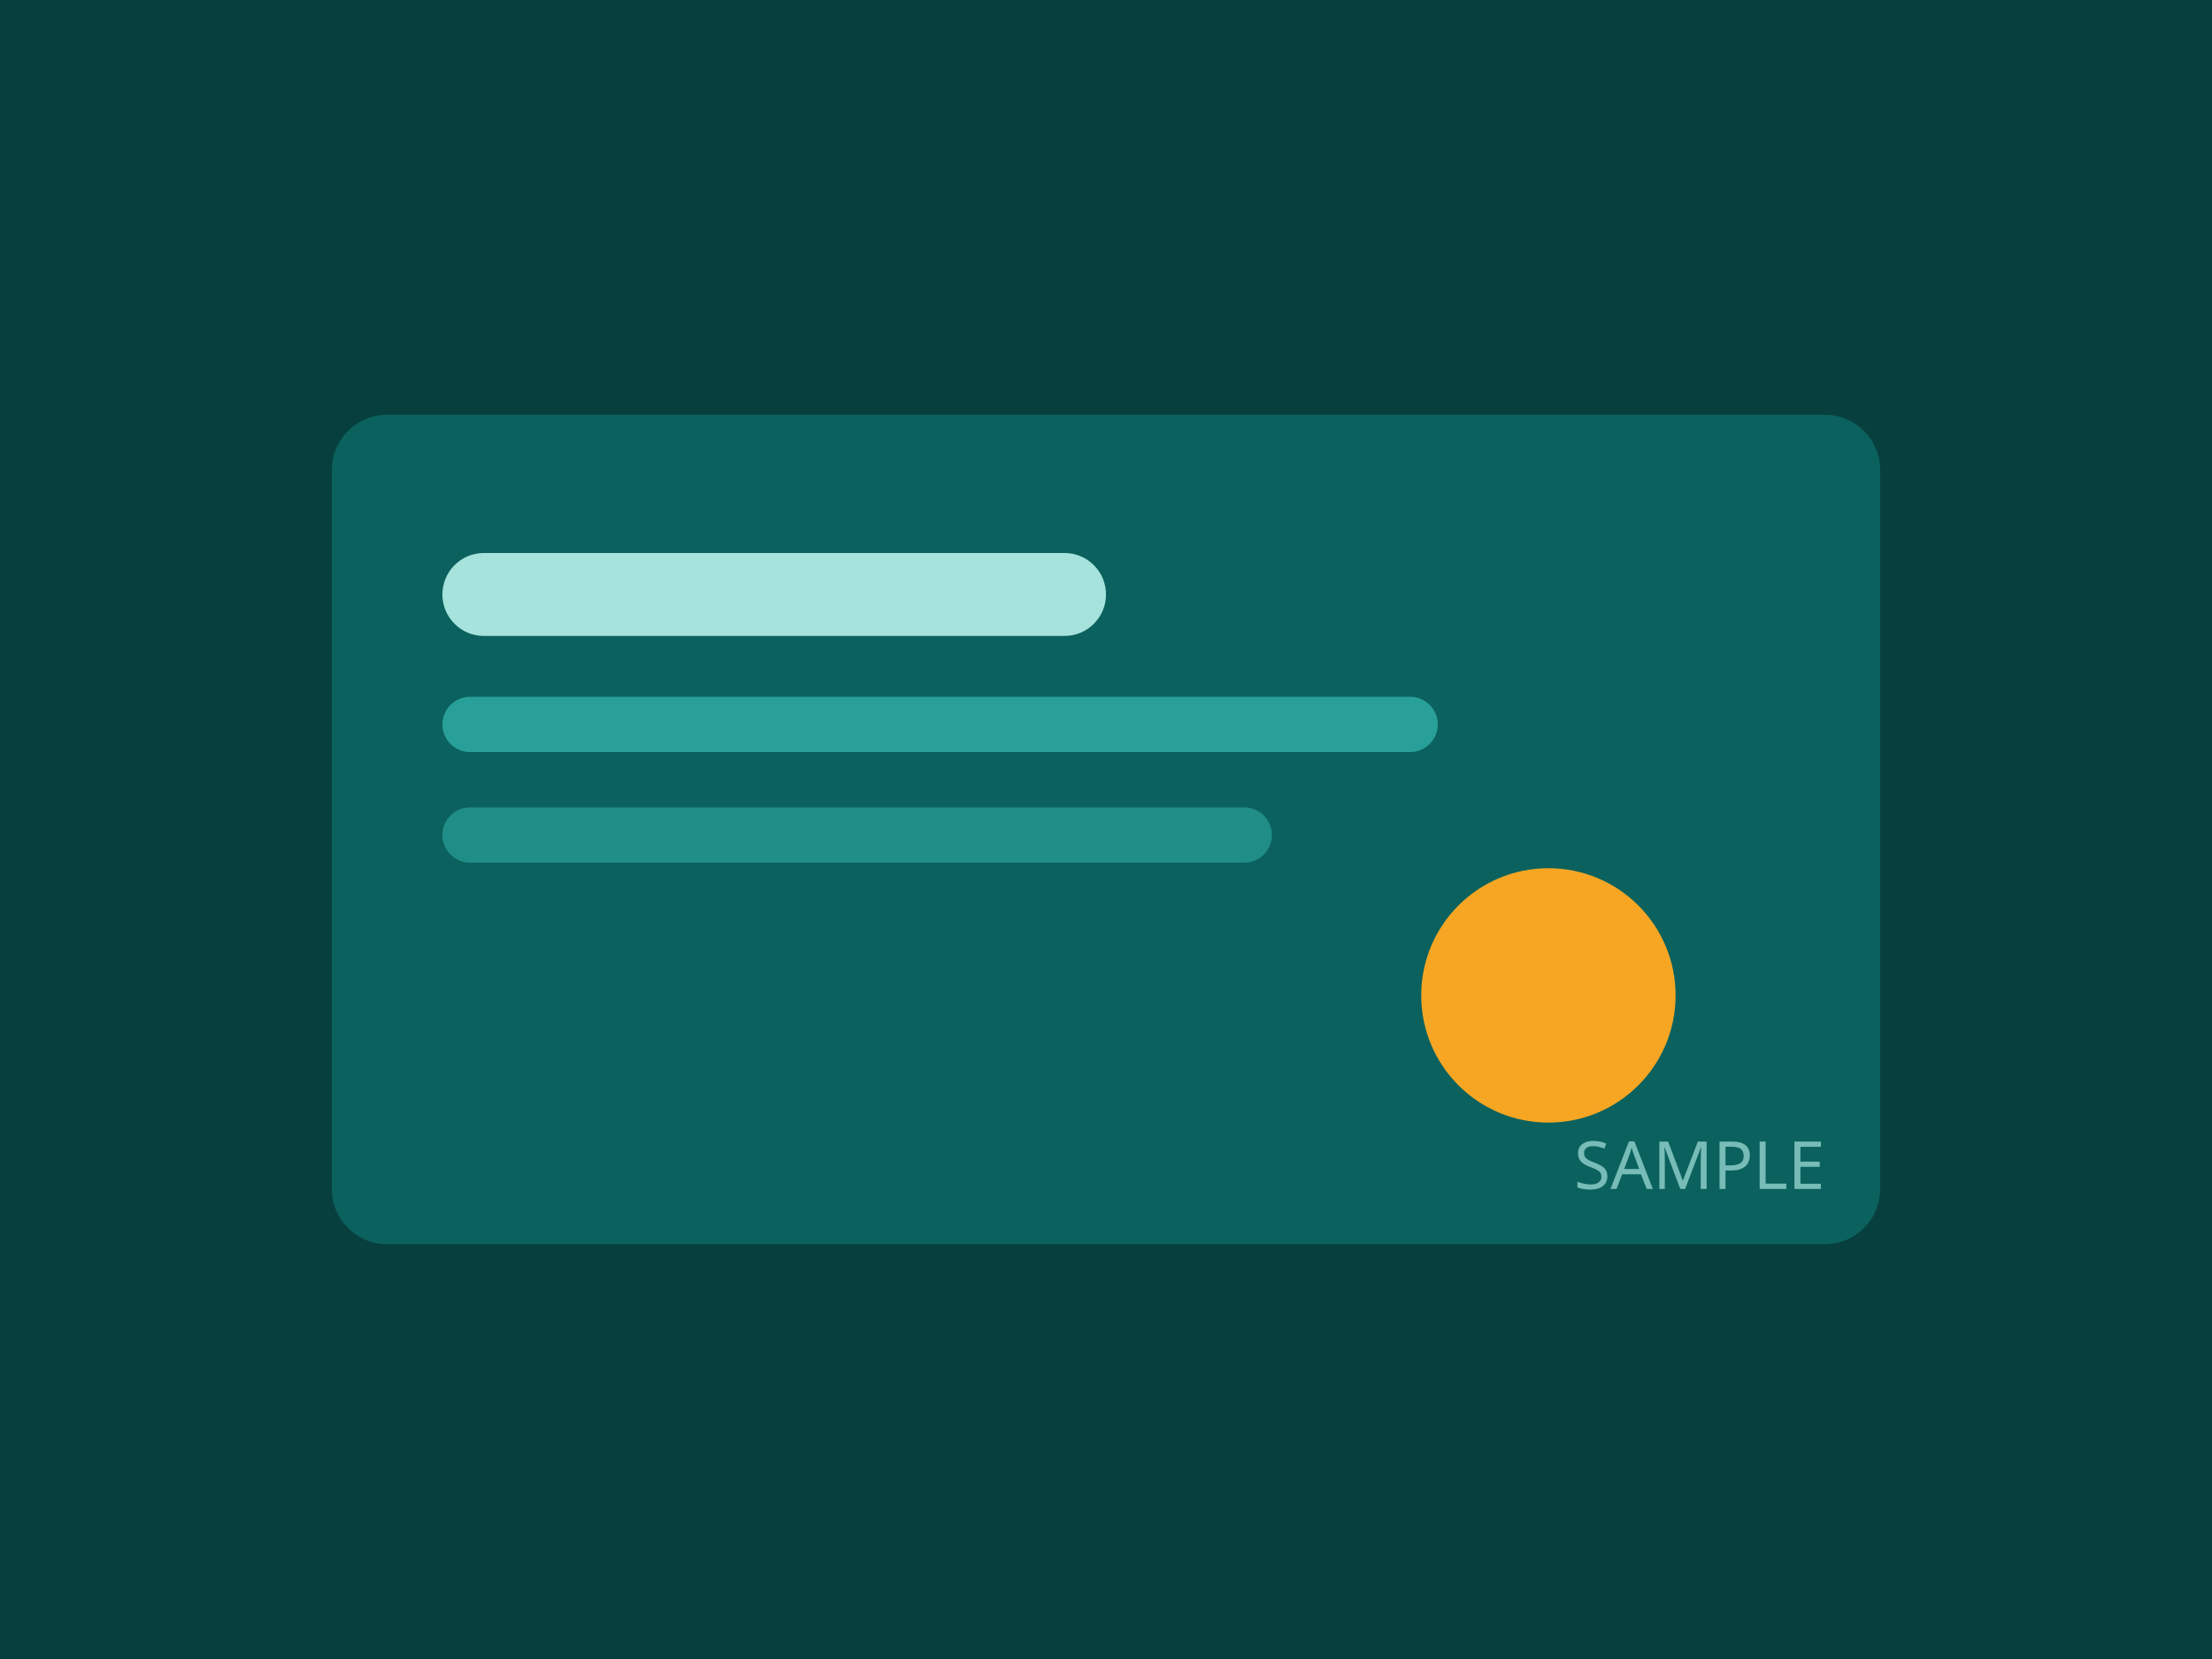
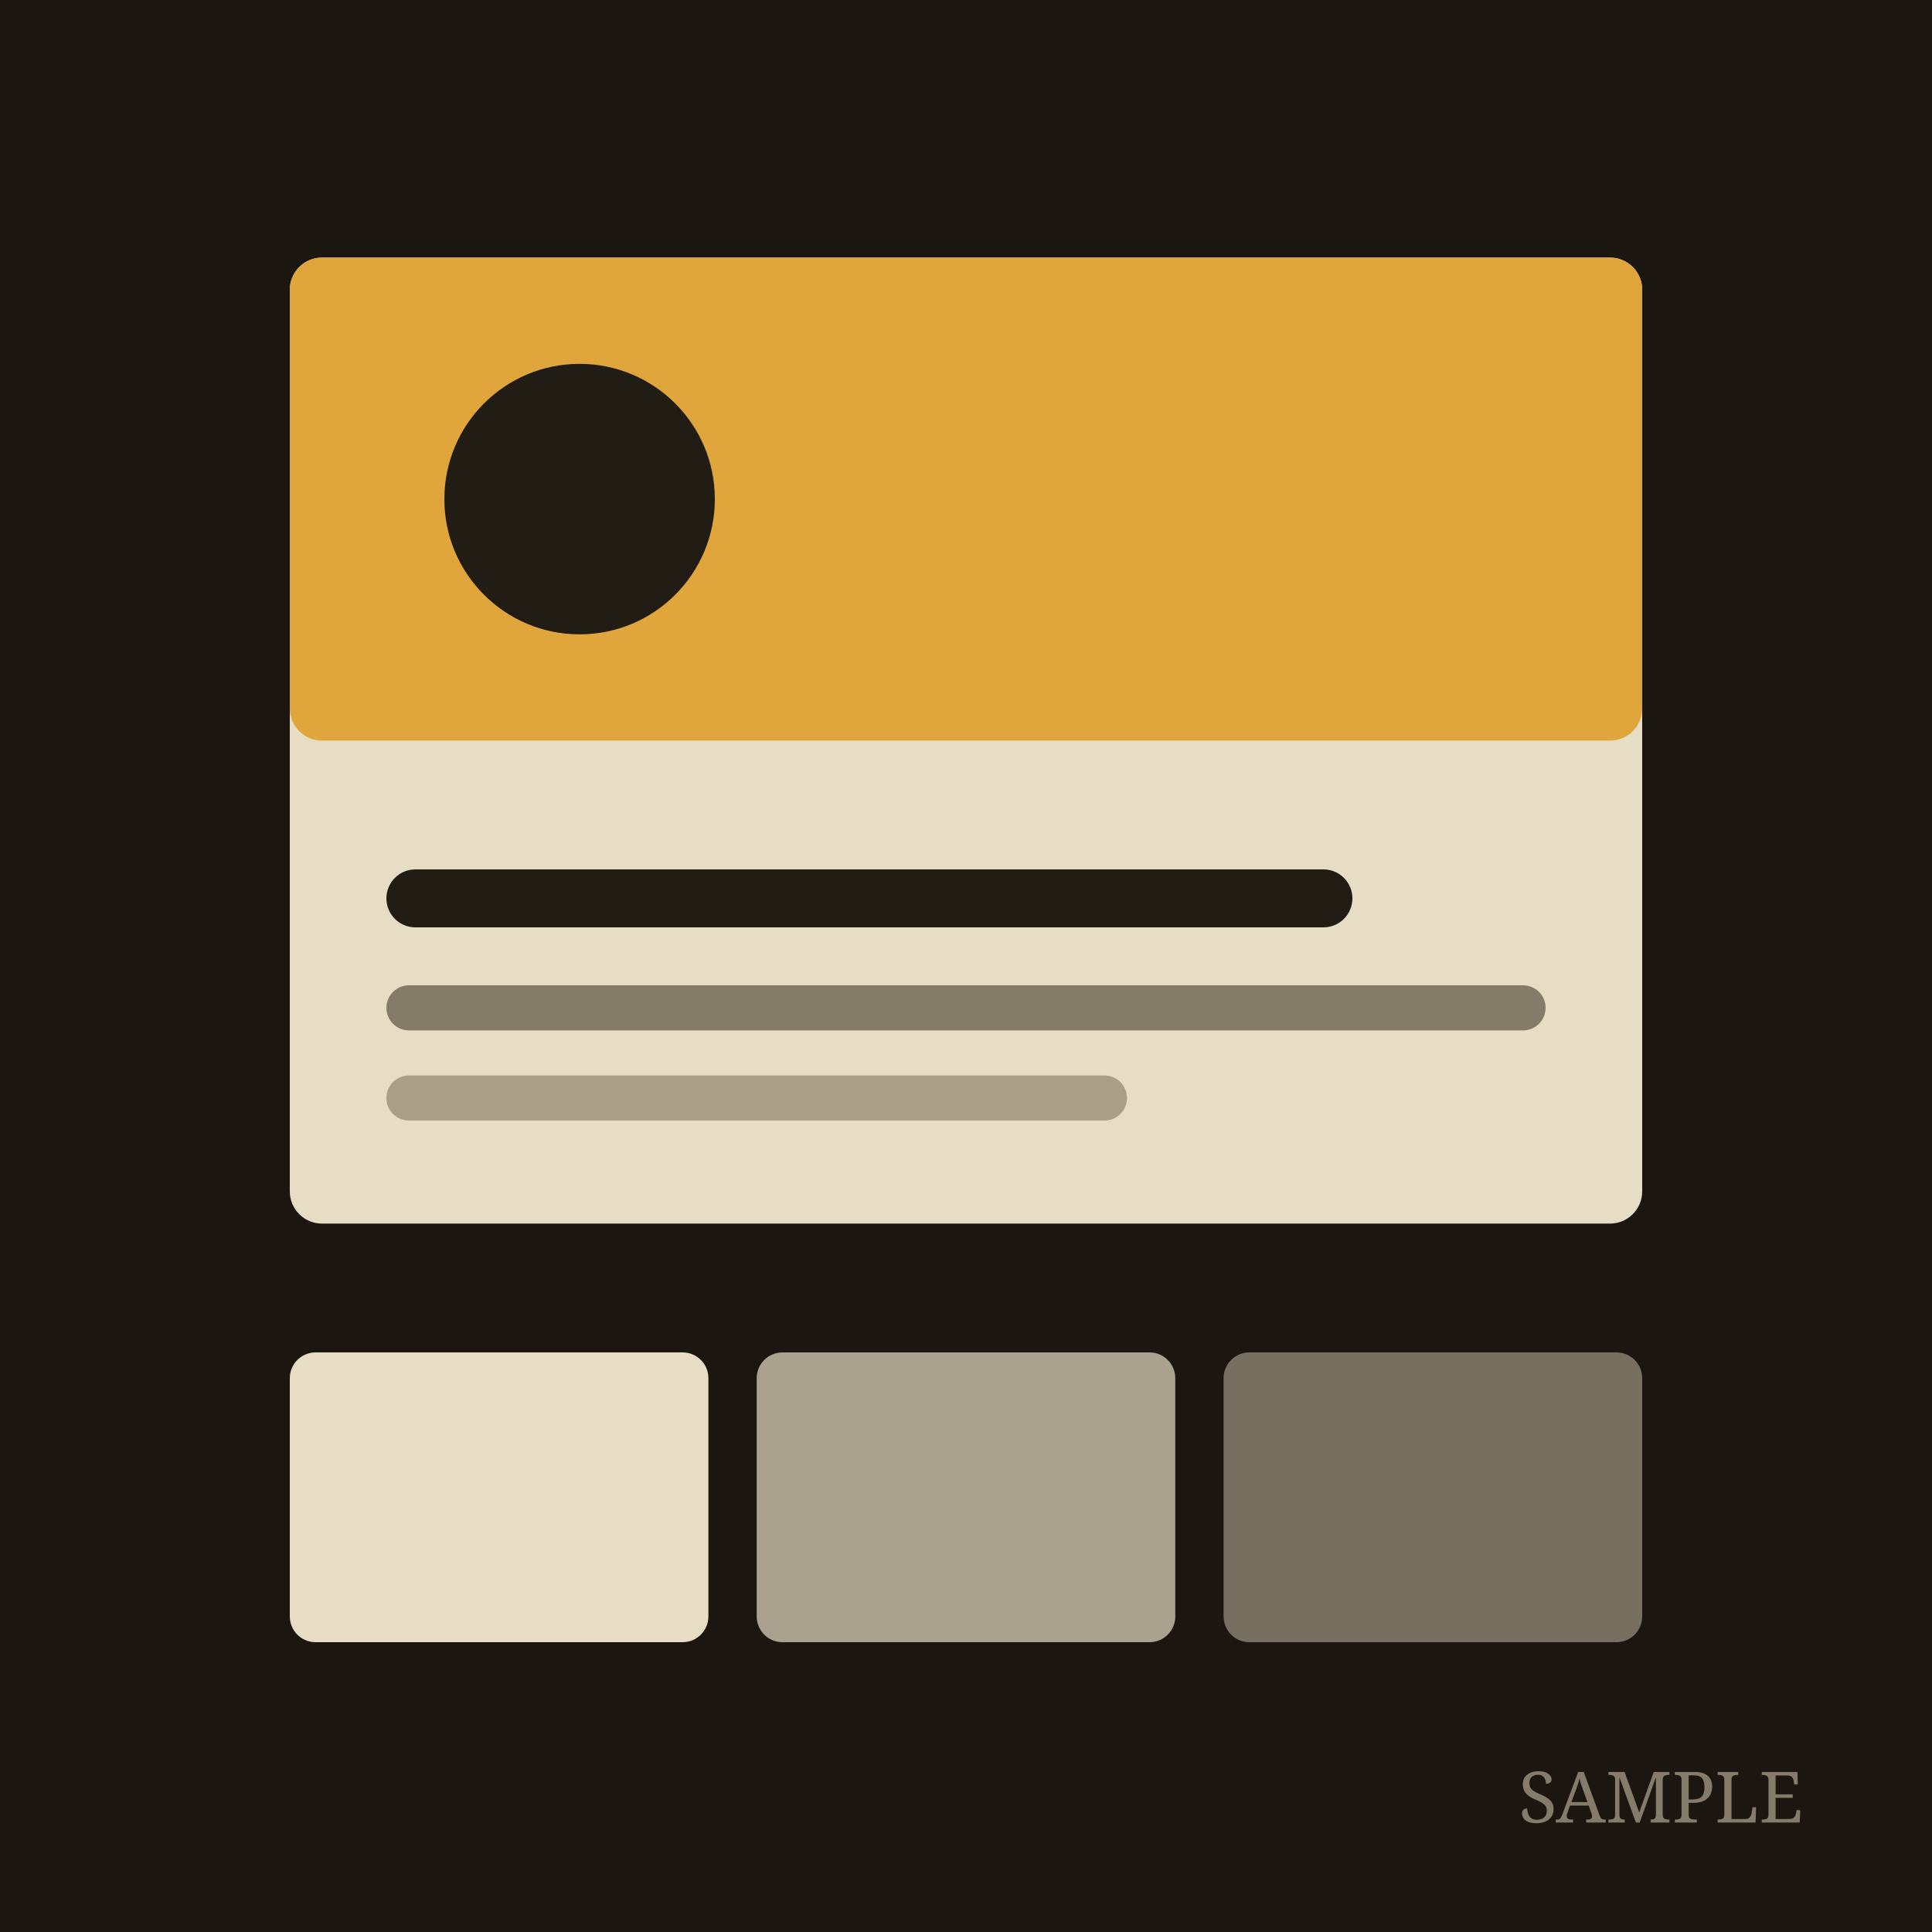
- <svg xmlns="http://www.w3.org/2000/svg" viewBox="0 0 800 600" role="img" aria-label="作品サンプル3（差し替え用プレースホルダー）">
-   <rect width="800" height="600" fill="#063f3d" />
-   <rect x="120" y="150" width="560" height="300" rx="20" fill="#0b615d" />
-   <rect x="160" y="200" width="240" height="30" rx="15" fill="#a6e3dd" />
-   <rect x="160" y="252" width="360" height="20" rx="10" fill="#35b9b0" opacity="0.7" />
-   <rect x="160" y="292" width="300" height="20" rx="10" fill="#35b9b0" opacity="0.5" />
-   <circle cx="560" cy="360" r="46" fill="#f6a623" />
-   <text x="660" y="430" text-anchor="end" font-family="sans-serif" font-size="24" fill="#a6e3dd" opacity="0.7">SAMPLE</text>
+ <svg xmlns="http://www.w3.org/2000/svg" viewBox="0 0 600 600" role="img" aria-label="コンテンツサンプル（差し替え用）">
+   <rect width="600" height="600" fill="#1b1710" />
+   <rect x="90" y="80" width="420" height="300" rx="10" fill="#e7dcc4" />
+   <rect x="90" y="80" width="420" height="150" rx="10" fill="#e0a63c" />
+   <circle cx="180" cy="155" r="42" fill="#211c14" />
+   <rect x="120" y="270" width="300" height="18" rx="9" fill="#211c14" />
+   <rect x="120" y="306" width="360" height="14" rx="7" fill="#857b69" />
+   <rect x="120" y="334" width="230" height="14" rx="7" fill="#a99e88" />
+   <g fill="#e7dcc4">
+     <rect x="90" y="420" width="130" height="90" rx="8" />
+     <rect x="235" y="420" width="130" height="90" rx="8" opacity="0.7" />
+     <rect x="380" y="420" width="130" height="90" rx="8" opacity="0.45" />
+   </g>
+   <text x="560" y="566" text-anchor="end" font-family="Georgia,serif" font-size="22" fill="#857b69">SAMPLE</text>
</svg>
